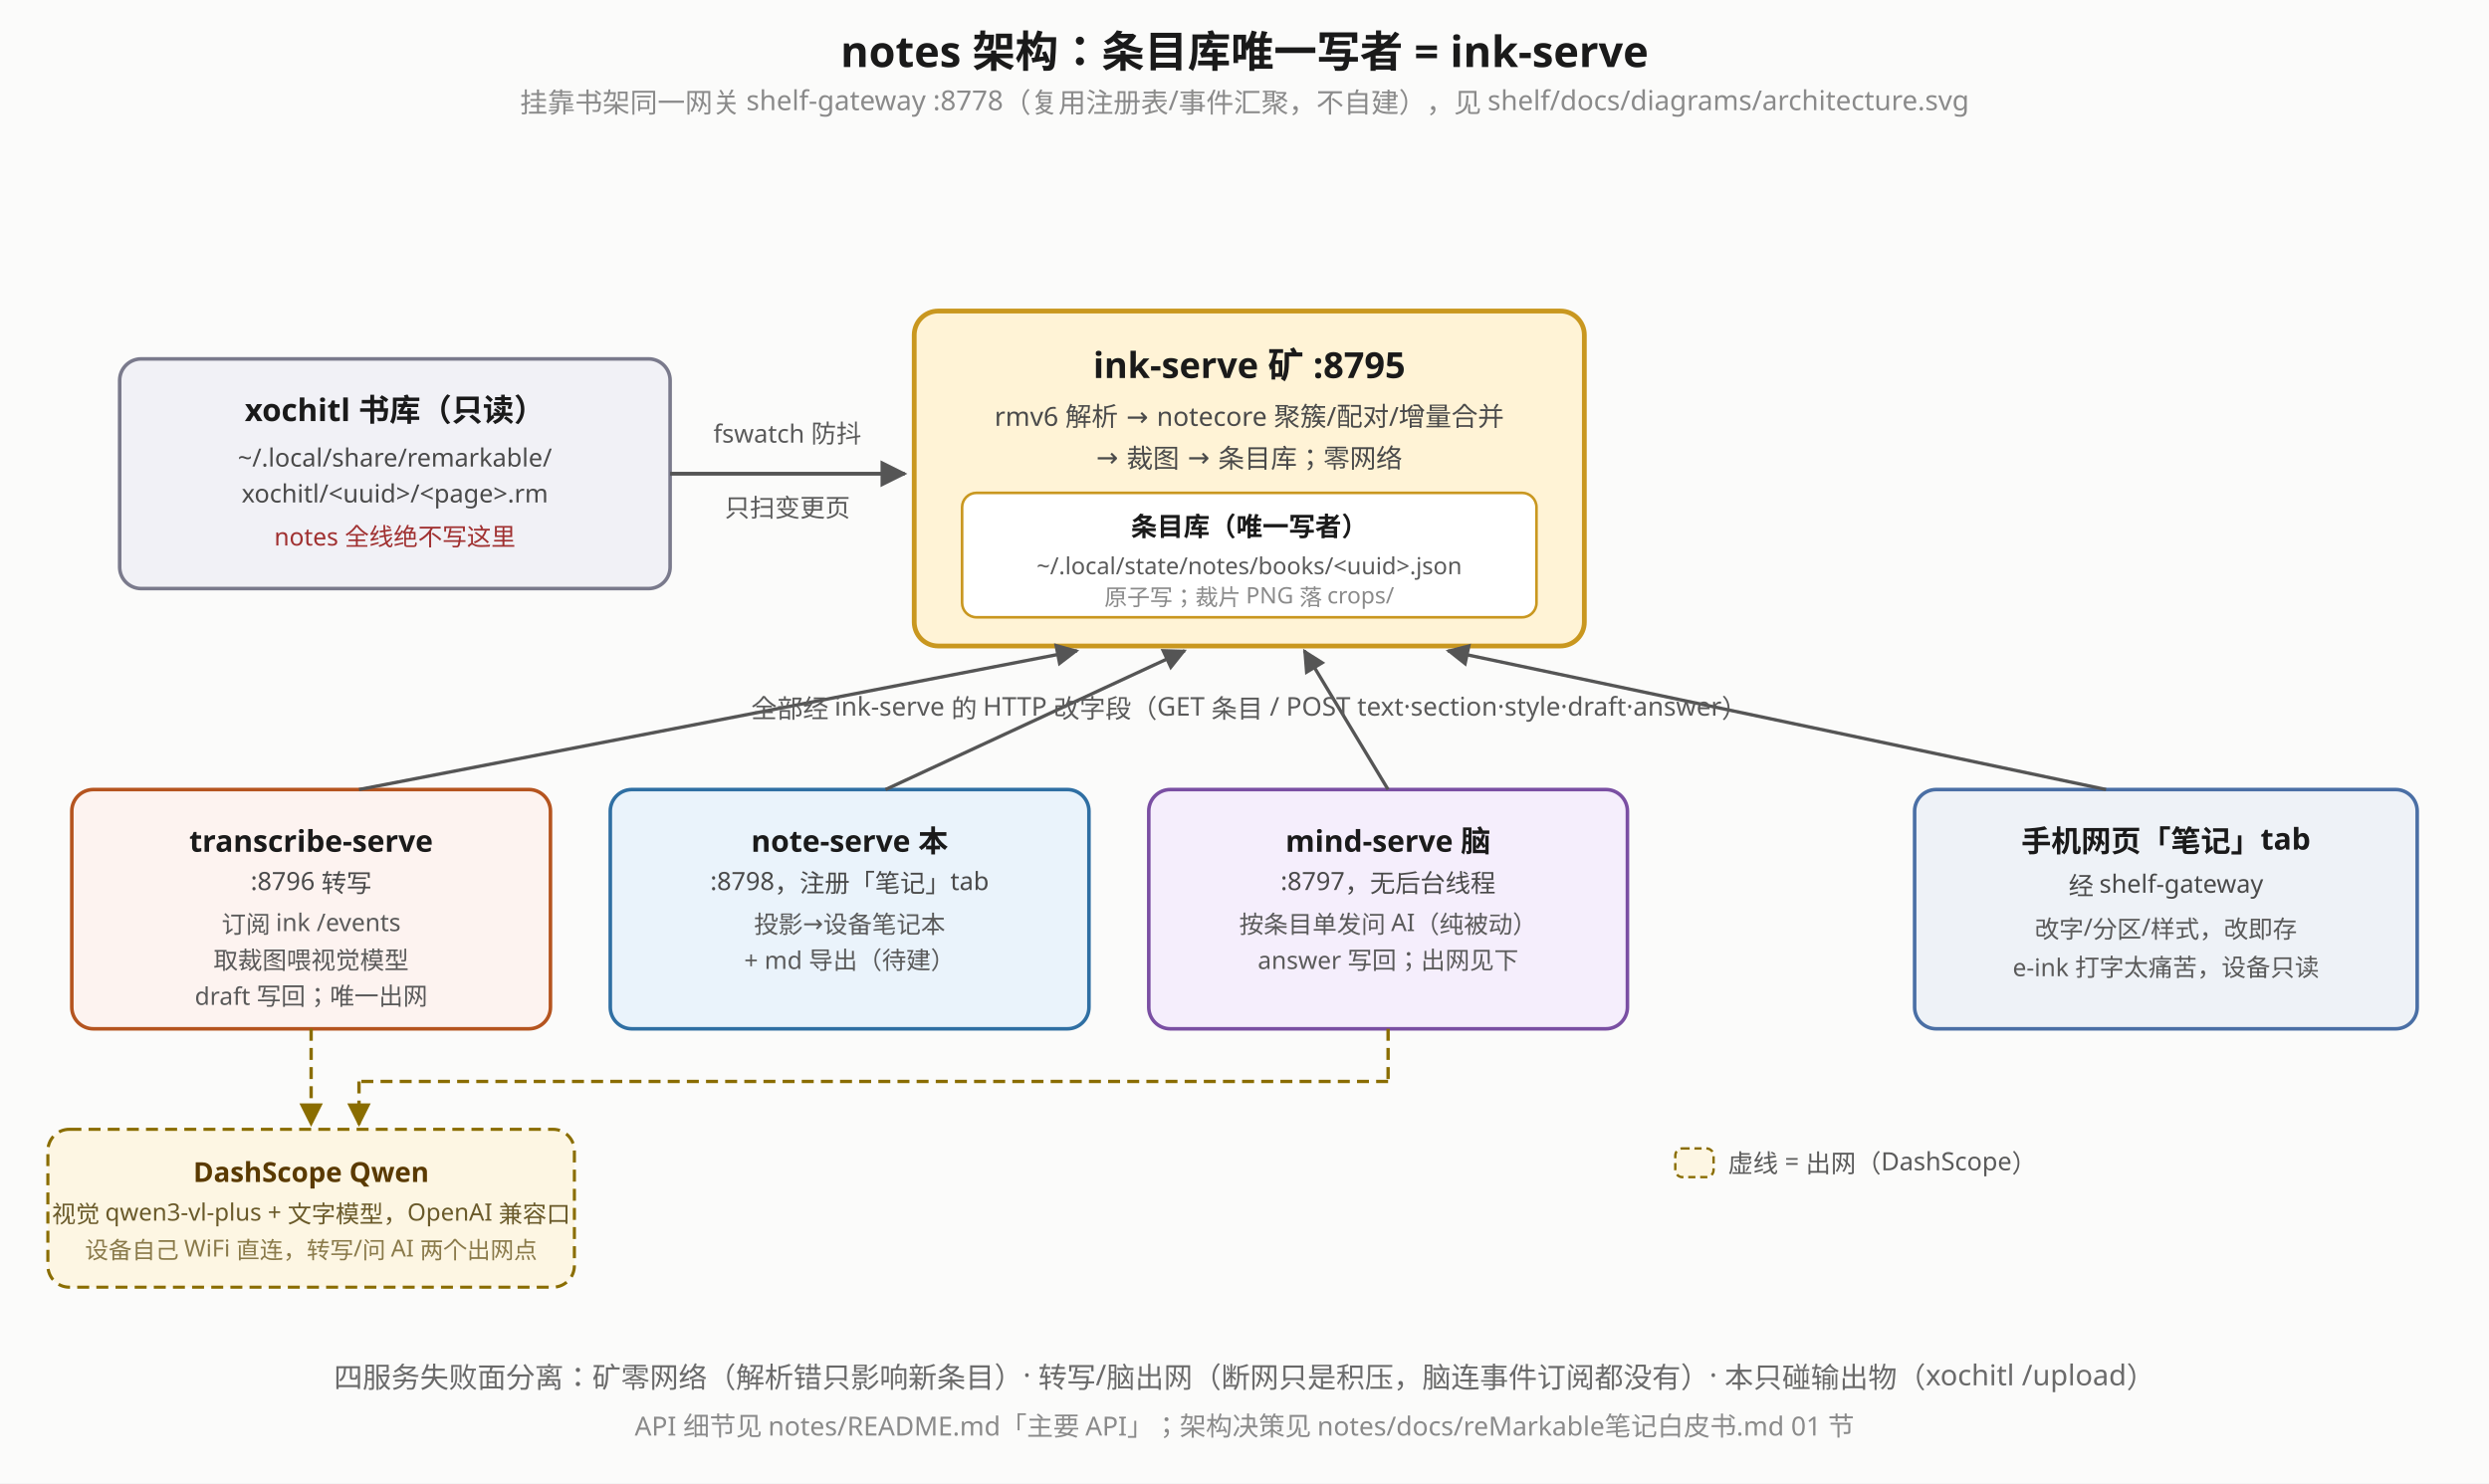
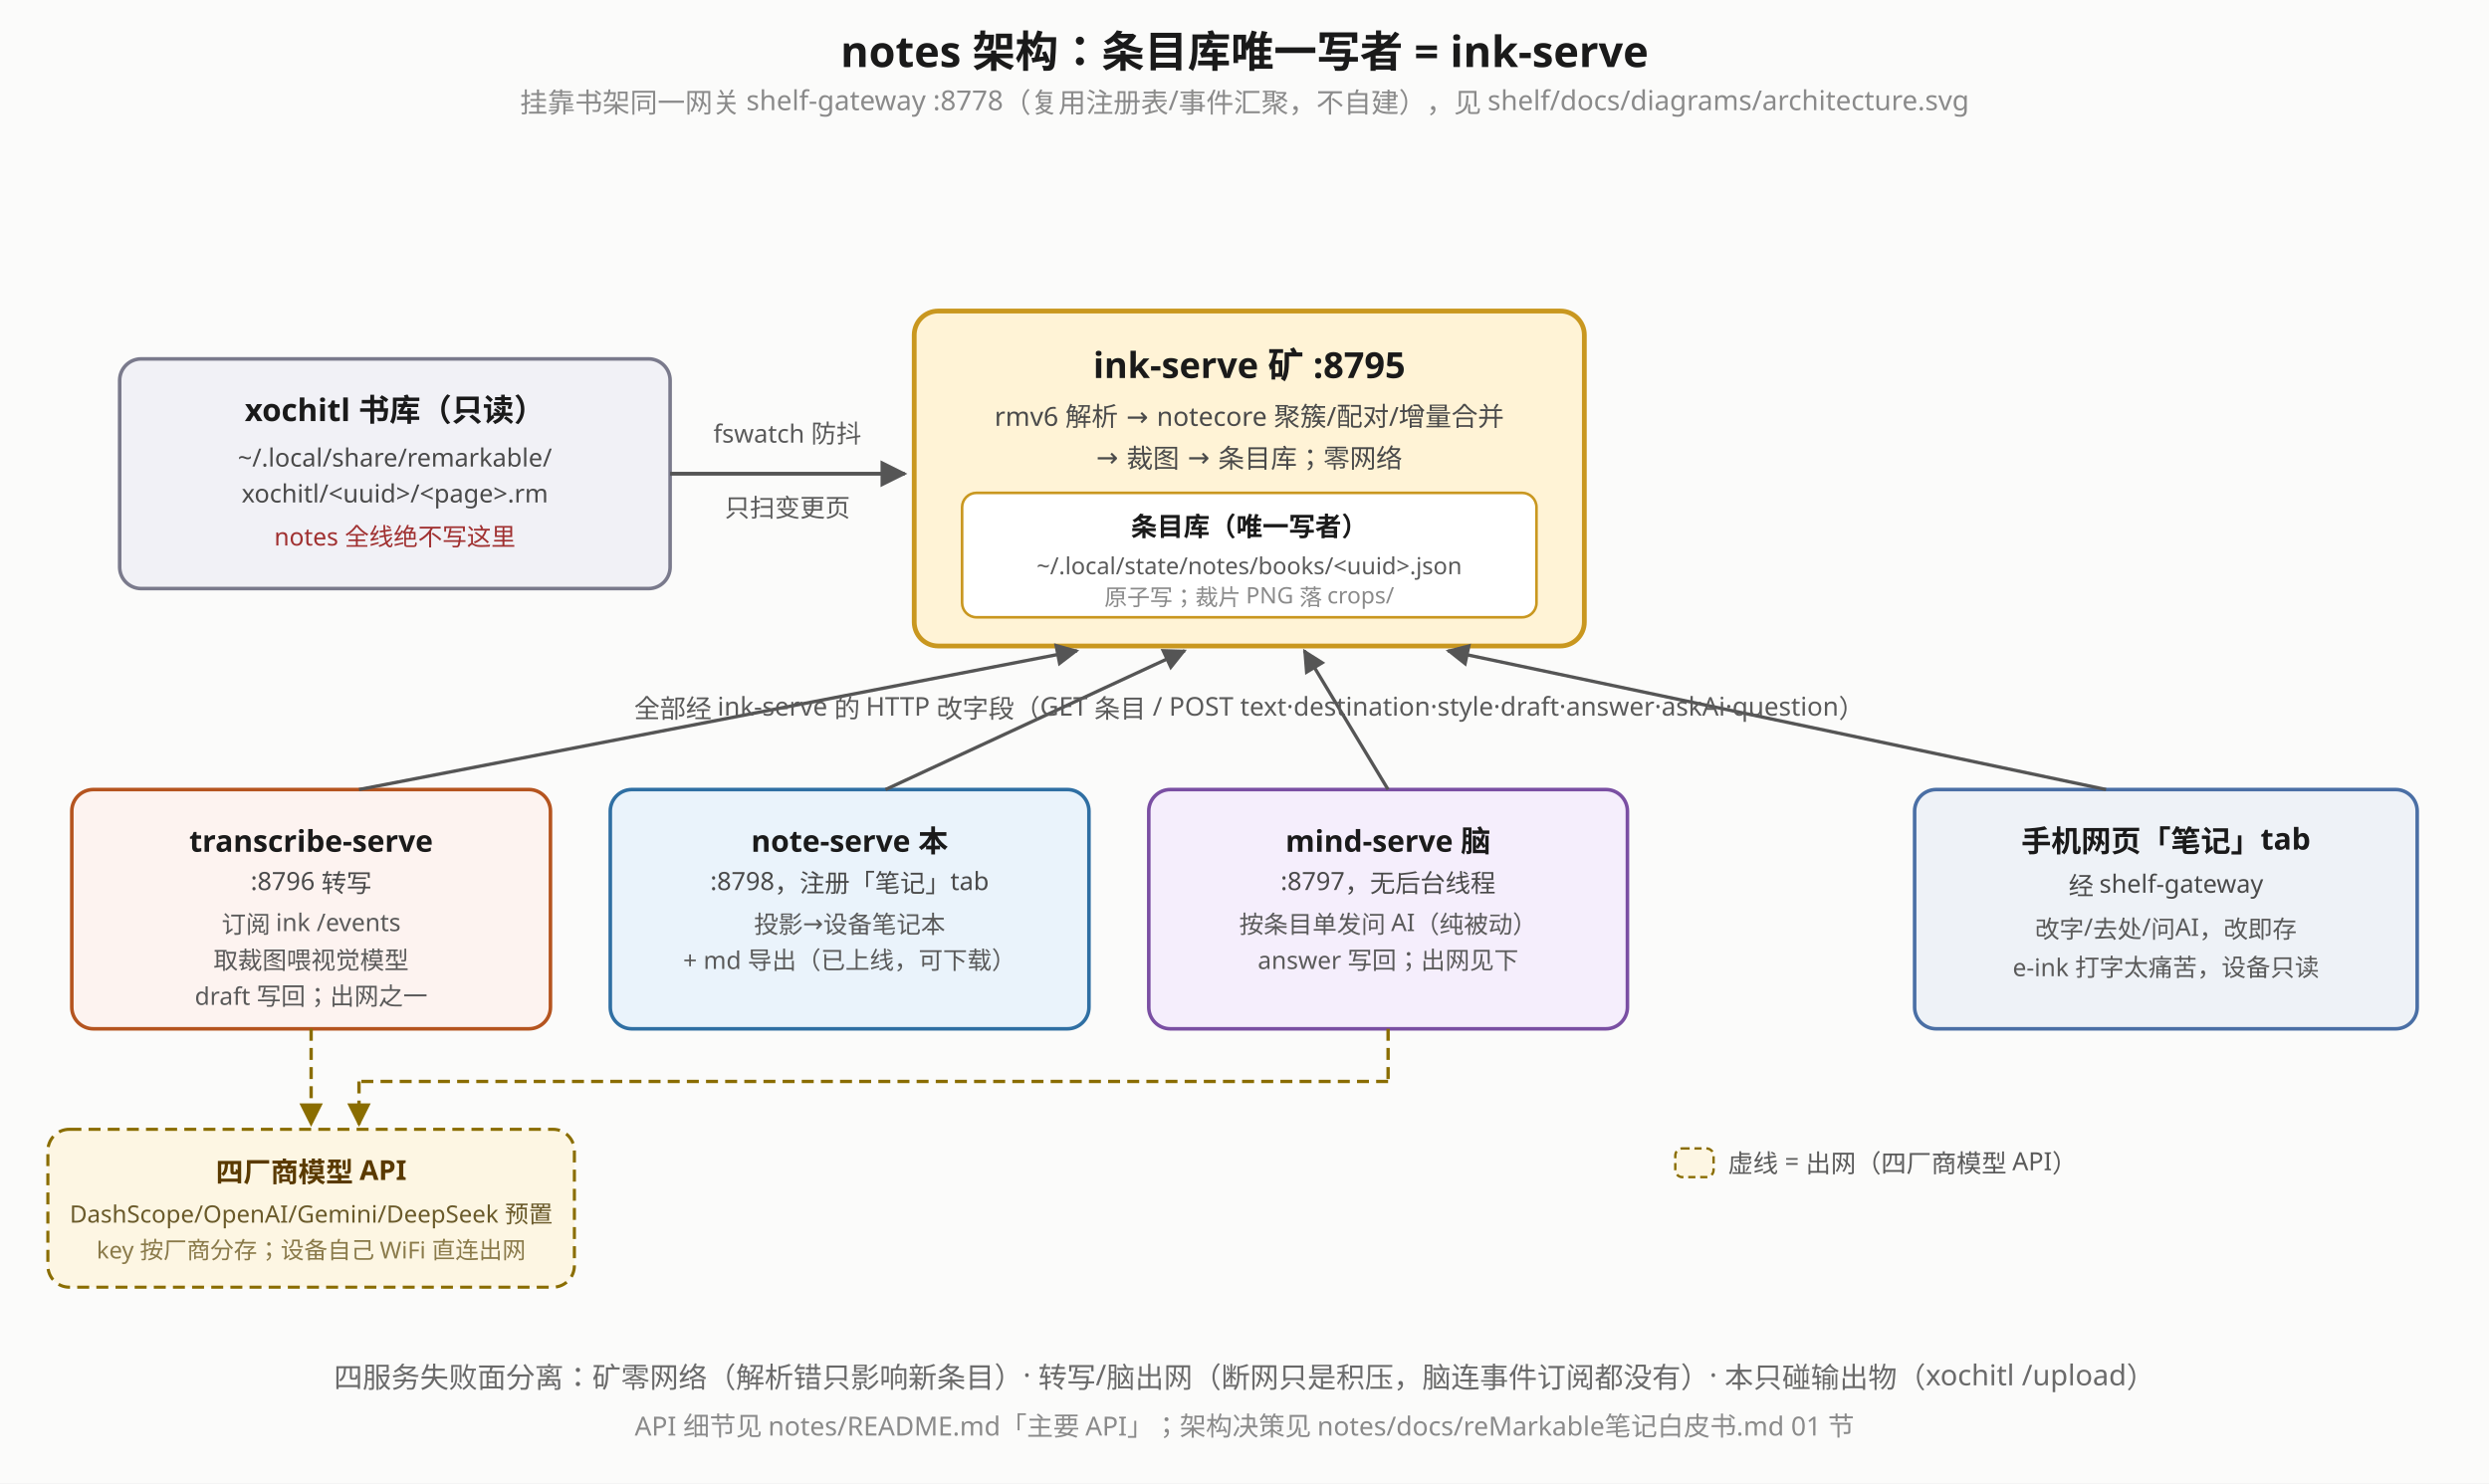
<svg xmlns="http://www.w3.org/2000/svg" viewBox="0 0 1040 620" font-family="sans-serif">
  <defs>
    <marker id="a1" viewBox="0 0 10 10" refX="9" refY="5" markerWidth="7" markerHeight="7" orient="auto-start-reverse">
      <path d="M0,0 L10,5 L0,10 z" fill="#555" />
    </marker>
    <marker id="a2" viewBox="0 0 10 10" refX="9" refY="5" markerWidth="7" markerHeight="7" orient="auto-start-reverse">
      <path d="M0,0 L10,5 L0,10 z" fill="#8a6d00" />
    </marker>
    <marker id="a3" viewBox="0 0 10 10" refX="9" refY="5" markerWidth="7" markerHeight="7" orient="auto-start-reverse">
      <path d="M0,0 L10,5 L0,10 z" fill="#9a9a9a" />
    </marker>
  </defs>
  <rect x="0" y="0" width="1040" height="620" fill="#fbfbfa" />
  <text x="520" y="28" text-anchor="middle" font-size="18" font-weight="bold" fill="#1a1a1a">notes 架构：条目库唯一写者 = ink-serve</text>
  <text x="520" y="47" text-anchor="middle" font-size="11.5" fill="#8a8a8a">挂靠书架同一网关 shelf-gateway :8778（复用注册表/事件汇聚，不自建），见 shelf/docs/diagrams/architecture.svg</text>
  <rect x="50" y="150" width="230" height="96" rx="9" fill="#f1f1f6" stroke="#7a7a8c" stroke-width="1.5" />
  <text x="165" y="176" text-anchor="middle" font-size="13" font-weight="bold" fill="#1a1a1a">xochitl 书库（只读）</text>
  <text x="165" y="195" text-anchor="middle" font-size="10.5" fill="#4a4a4a">~/.local/share/remarkable/</text>
  <text x="165" y="210" text-anchor="middle" font-size="10.5" fill="#4a4a4a">xochitl/&lt;uuid&gt;/&lt;page&gt;.rm</text>
  <text x="165" y="228" text-anchor="middle" font-size="10.2" fill="#a03030">notes 全线绝不写这里</text>
  <line x1="280" y1="198" x2="378" y2="198" stroke="#555" stroke-width="1.6" marker-end="url(#a1)" />
  <text x="329" y="185" text-anchor="middle" font-size="10.5" fill="#5a5a5a">fswatch 防抖</text>
  <text x="329" y="216" text-anchor="middle" font-size="10.5" fill="#5a5a5a">只扫变更页</text>
  <rect x="382" y="130" width="280" height="140" rx="10" fill="#fff3d6" stroke="#c9971f" stroke-width="2" />
  <text x="522" y="158" text-anchor="middle" font-size="15" font-weight="bold" fill="#1a1a1a">ink-serve 矿 :8795</text>
  <text x="522" y="178" text-anchor="middle" font-size="11" fill="#4a4a4a">rmv6 解析 → notecore 聚簇/配对/增量合并</text>
  <text x="522" y="195" text-anchor="middle" font-size="11" fill="#4a4a4a">→ 裁图 → 条目库；零网络</text>
  <rect x="402" y="206" width="240" height="52" rx="6" fill="#ffffff" stroke="#c9971f" stroke-width="1.1" />
  <text x="522" y="224" text-anchor="middle" font-size="11" font-weight="bold" fill="#1a1a1a">条目库（唯一写者）</text>
  <text x="522" y="240" text-anchor="middle" font-size="9.8" fill="#5a5a5a">~/.local/state/notes/books/&lt;uuid&gt;.json</text>
  <text x="522" y="253" text-anchor="middle" font-size="9.5" fill="#8a8a8a">原子写；裁片 PNG 落 crops/</text>
  <rect x="30" y="330" width="200" height="100" rx="9" fill="#fdf3f0" stroke="#b5541f" stroke-width="1.5" />
  <text x="130" y="356" text-anchor="middle" font-size="12.5" font-weight="bold" fill="#1a1a1a">transcribe-serve</text>
  <text x="130" y="372" text-anchor="middle" font-size="10.5" fill="#4a4a4a">:8796 转写</text>
  <text x="130" y="390" text-anchor="middle" font-size="10.2" fill="#5a5a5a">订阅 ink /events</text>
  <text x="130" y="405" text-anchor="middle" font-size="10.2" fill="#5a5a5a">取裁图喂视觉模型</text>
-   <text x="130" y="420" text-anchor="middle" font-size="10.2" fill="#5a5a5a">draft 写回；唯一出网</text>
+   <text x="130" y="420" text-anchor="middle" font-size="10.2" fill="#5a5a5a">draft 写回；出网之一</text>
  <rect x="255" y="330" width="200" height="100" rx="9" fill="#eaf3fb" stroke="#2f6fa3" stroke-width="1.5" />
  <text x="355" y="356" text-anchor="middle" font-size="12.5" font-weight="bold" fill="#1a1a1a">note-serve 本</text>
  <text x="355" y="372" text-anchor="middle" font-size="10.5" fill="#4a4a4a">:8798，注册「笔记」tab</text>
  <text x="355" y="390" text-anchor="middle" font-size="10.2" fill="#5a5a5a">投影→设备笔记本</text>
-   <text x="355" y="405" text-anchor="middle" font-size="10.2" fill="#5a5a5a">+ md 导出（待建）</text>
+   <text x="355" y="405" text-anchor="middle" font-size="10.2" fill="#5a5a5a">+ md 导出（已上线，可下载）</text>
  <rect x="480" y="330" width="200" height="100" rx="9" fill="#f5eefc" stroke="#7a4fa3" stroke-width="1.5" />
  <text x="580" y="356" text-anchor="middle" font-size="12.5" font-weight="bold" fill="#1a1a1a">mind-serve 脑</text>
  <text x="580" y="372" text-anchor="middle" font-size="10.5" fill="#4a4a4a">:8797，无后台线程</text>
  <text x="580" y="390" text-anchor="middle" font-size="10.2" fill="#5a5a5a">按条目单发问 AI（纯被动）</text>
  <text x="580" y="405" text-anchor="middle" font-size="10.2" fill="#5a5a5a">answer 写回；出网见下</text>
  <rect x="800" y="330" width="210" height="100" rx="9" fill="#eef2f7" stroke="#4a6fa5" stroke-width="1.5" />
  <text x="905" y="356" text-anchor="middle" font-size="12.5" font-weight="bold" fill="#1a1a1a">手机网页「笔记」tab</text>
  <text x="905" y="374" text-anchor="middle" font-size="10.5" fill="#4a4a4a">经 shelf-gateway</text>
-   <text x="905" y="392" text-anchor="middle" font-size="10.2" fill="#5a5a5a">改字/分区/样式，改即存</text>
+   <text x="905" y="392" text-anchor="middle" font-size="10.2" fill="#5a5a5a">改字/去处/问AI，改即存</text>
  <text x="905" y="408" text-anchor="middle" font-size="10.2" fill="#5a5a5a">e-ink 打字太痛苦，设备只读</text>
  <line x1="150" y1="330" x2="450" y2="272" stroke="#555" stroke-width="1.4" marker-end="url(#a1)" />
  <line x1="370" y1="330" x2="495" y2="272" stroke="#555" stroke-width="1.4" marker-end="url(#a1)" />
  <line x1="580" y1="330" x2="545" y2="272" stroke="#555" stroke-width="1.4" marker-end="url(#a1)" />
  <line x1="880" y1="330" x2="605" y2="272" stroke="#555" stroke-width="1.4" marker-end="url(#a1)" />
-   <text x="522" y="300" text-anchor="middle" font-size="10.8" fill="#5a5a5a">全部经 ink-serve 的 HTTP 改字段（GET 条目 / POST text·section·style·draft·answer）</text>
+   <text x="522" y="300" text-anchor="middle" font-size="10.8" fill="#5a5a5a">全部经 ink-serve 的 HTTP 改字段（GET 条目 / POST text·destination·style·draft·answer·askAi·question）</text>
  <line x1="130" y1="430" x2="130" y2="470" stroke="#8a6d00" stroke-width="1.4" stroke-dasharray="5 3" marker-end="url(#a2)" />
  <line x1="580" y1="430" x2="580" y2="452" stroke="#8a6d00" stroke-width="1.4" stroke-dasharray="5 3" />
  <line x1="580" y1="452" x2="150" y2="452" stroke="#8a6d00" stroke-width="1.4" stroke-dasharray="5 3" />
  <line x1="150" y1="452" x2="150" y2="470" stroke="#8a6d00" stroke-width="1.4" stroke-dasharray="5 3" marker-end="url(#a2)" />
  <rect x="20" y="472" width="220" height="66" rx="9" fill="#fdf6e3" stroke="#8a6d00" stroke-width="1.3" stroke-dasharray="5 3" />
-   <text x="130" y="494" text-anchor="middle" font-size="11.5" font-weight="bold" fill="#5a3a00">DashScope Qwen</text>
-   <text x="130" y="511" text-anchor="middle" font-size="10" fill="#6a5a2a">视觉 qwen3-vl-plus + 文字模型，OpenAI 兼容口</text>
-   <text x="130" y="526" text-anchor="middle" font-size="9.8" fill="#8a7a4a">设备自己 WiFi 直连，转写/问 AI 两个出网点</text>
+   <text x="130" y="494" text-anchor="middle" font-size="11.5" font-weight="bold" fill="#5a3a00">四厂商模型 API</text>
+   <text x="130" y="511" text-anchor="middle" font-size="10" fill="#6a5a2a">DashScope/OpenAI/Gemini/DeepSeek 预置</text>
+   <text x="130" y="526" text-anchor="middle" font-size="9.8" fill="#8a7a4a">key 按厂商分存；设备自己 WiFi 直连出网</text>
  <rect x="700" y="480" width="16" height="12" rx="3" fill="#fdf6e3" stroke="#8a6d00" stroke-dasharray="3 2" />
-   <text x="722" y="490" font-size="10.5" fill="#5a5a5a">虚线 = 出网（DashScope）</text>
+   <text x="722" y="490" font-size="10.5" fill="#5a5a5a">虚线 = 出网（四厂商模型 API）</text>
  <text x="520" y="580" text-anchor="middle" font-size="12" fill="#6a6a6a">四服务失败面分离：矿零网络（解析错只影响新条目）· 转写/脑出网（断网只是积压，脑连事件订阅都没有）· 本只碰输出物（xochitl /upload）</text>
  <text x="520" y="600" text-anchor="middle" font-size="11" fill="#8a8a8a">API 细节见 notes/README.md「主要 API」；架构决策见 notes/docs/reMarkable笔记白皮书.md 01 节</text>
</svg>
